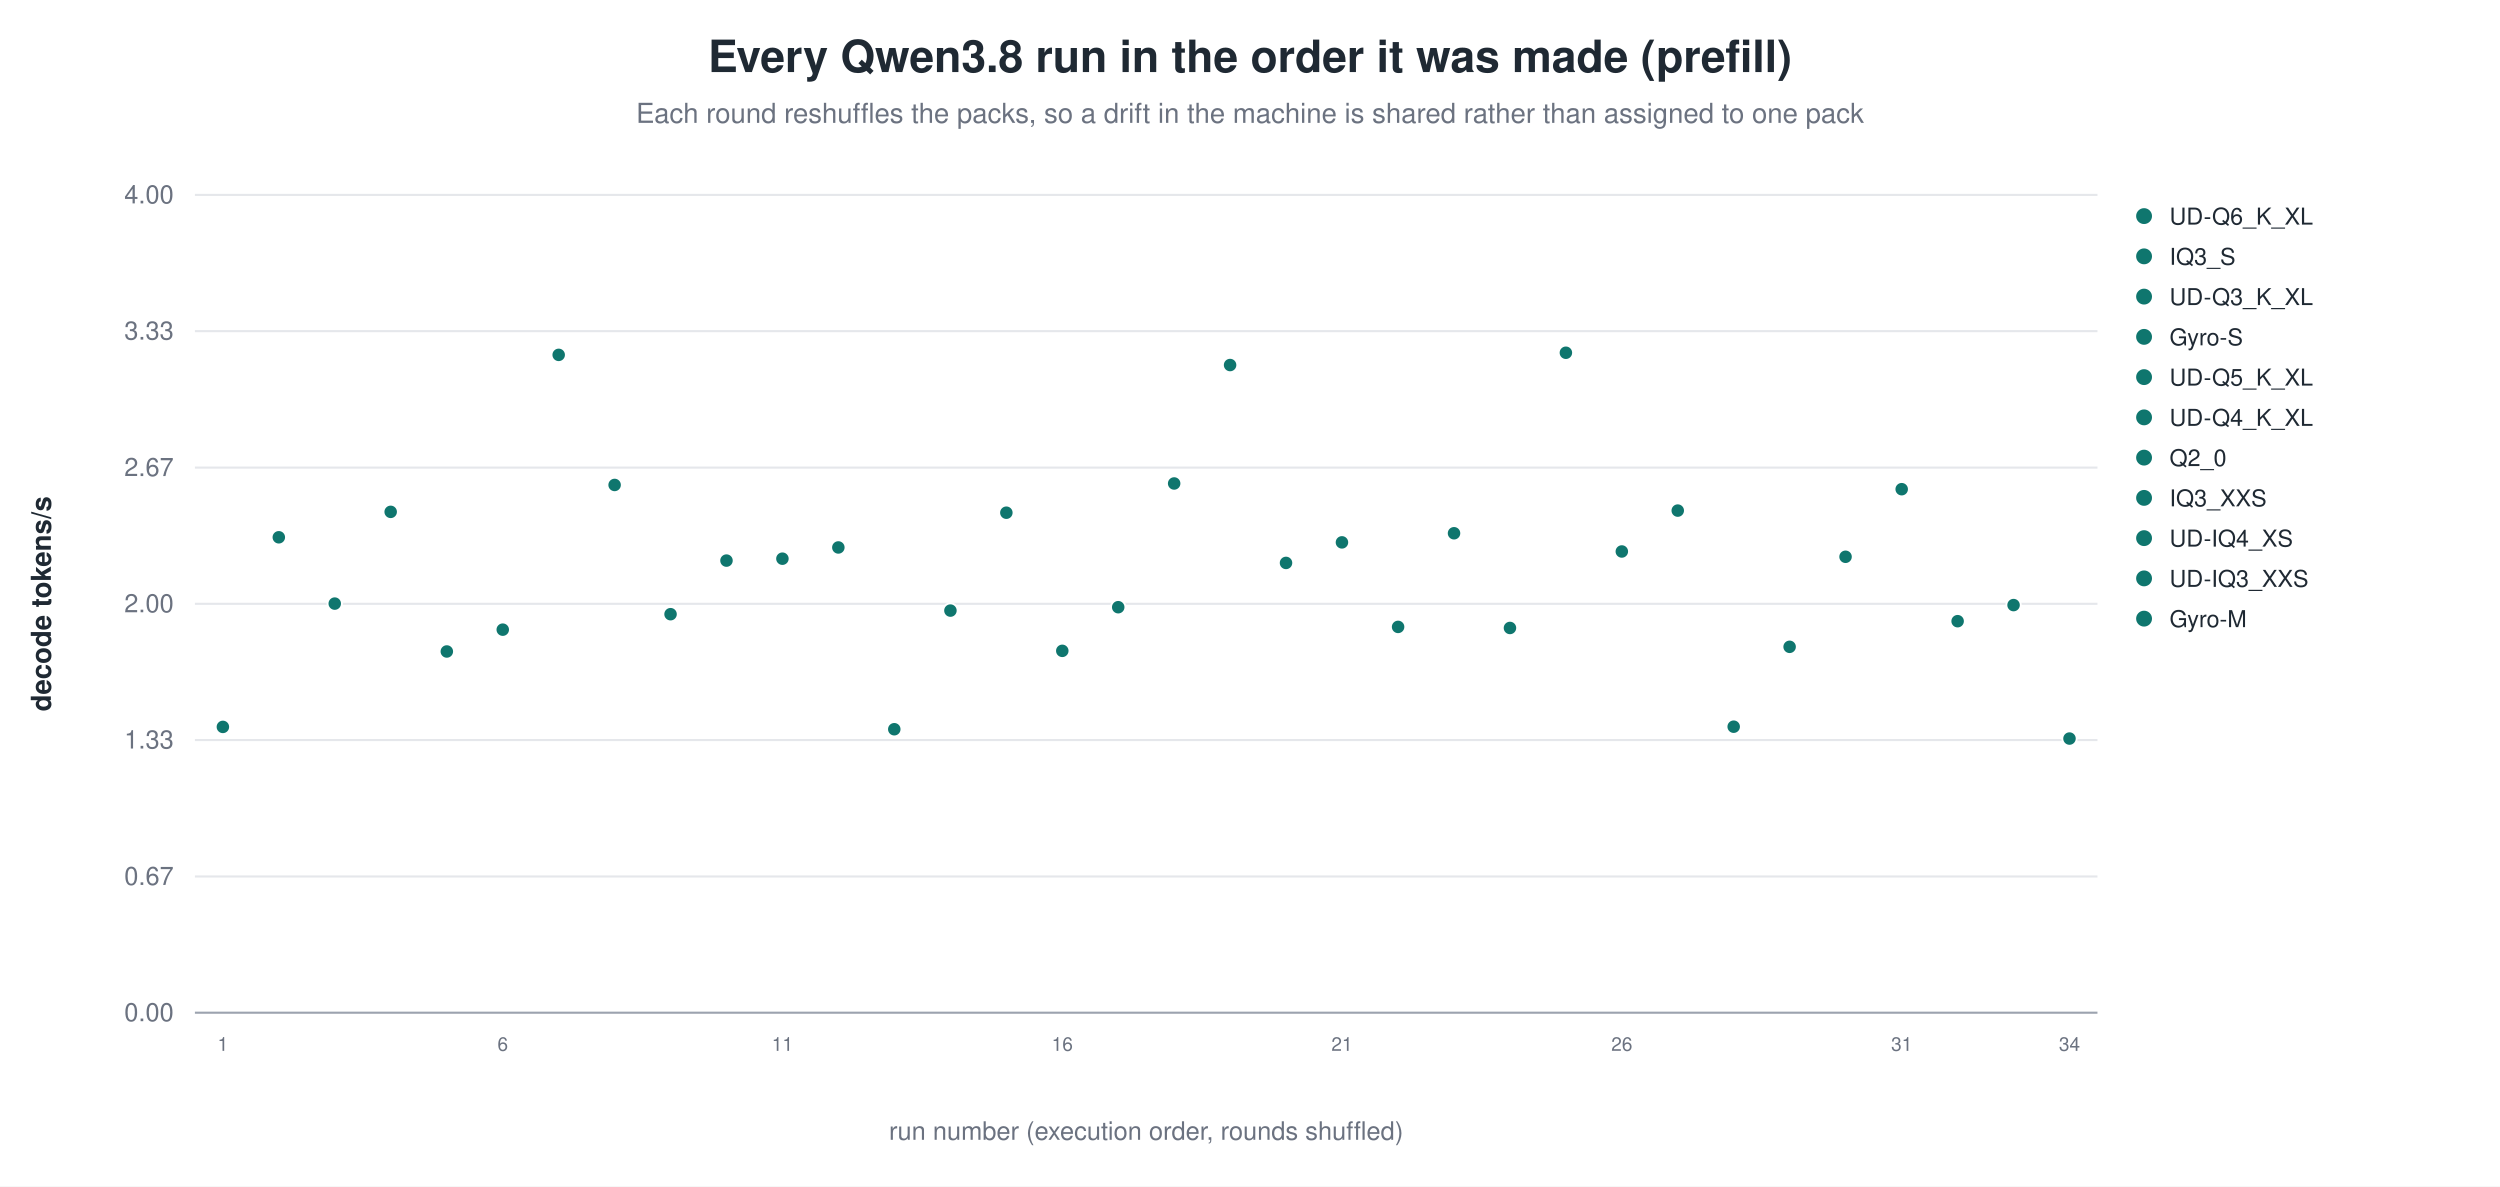
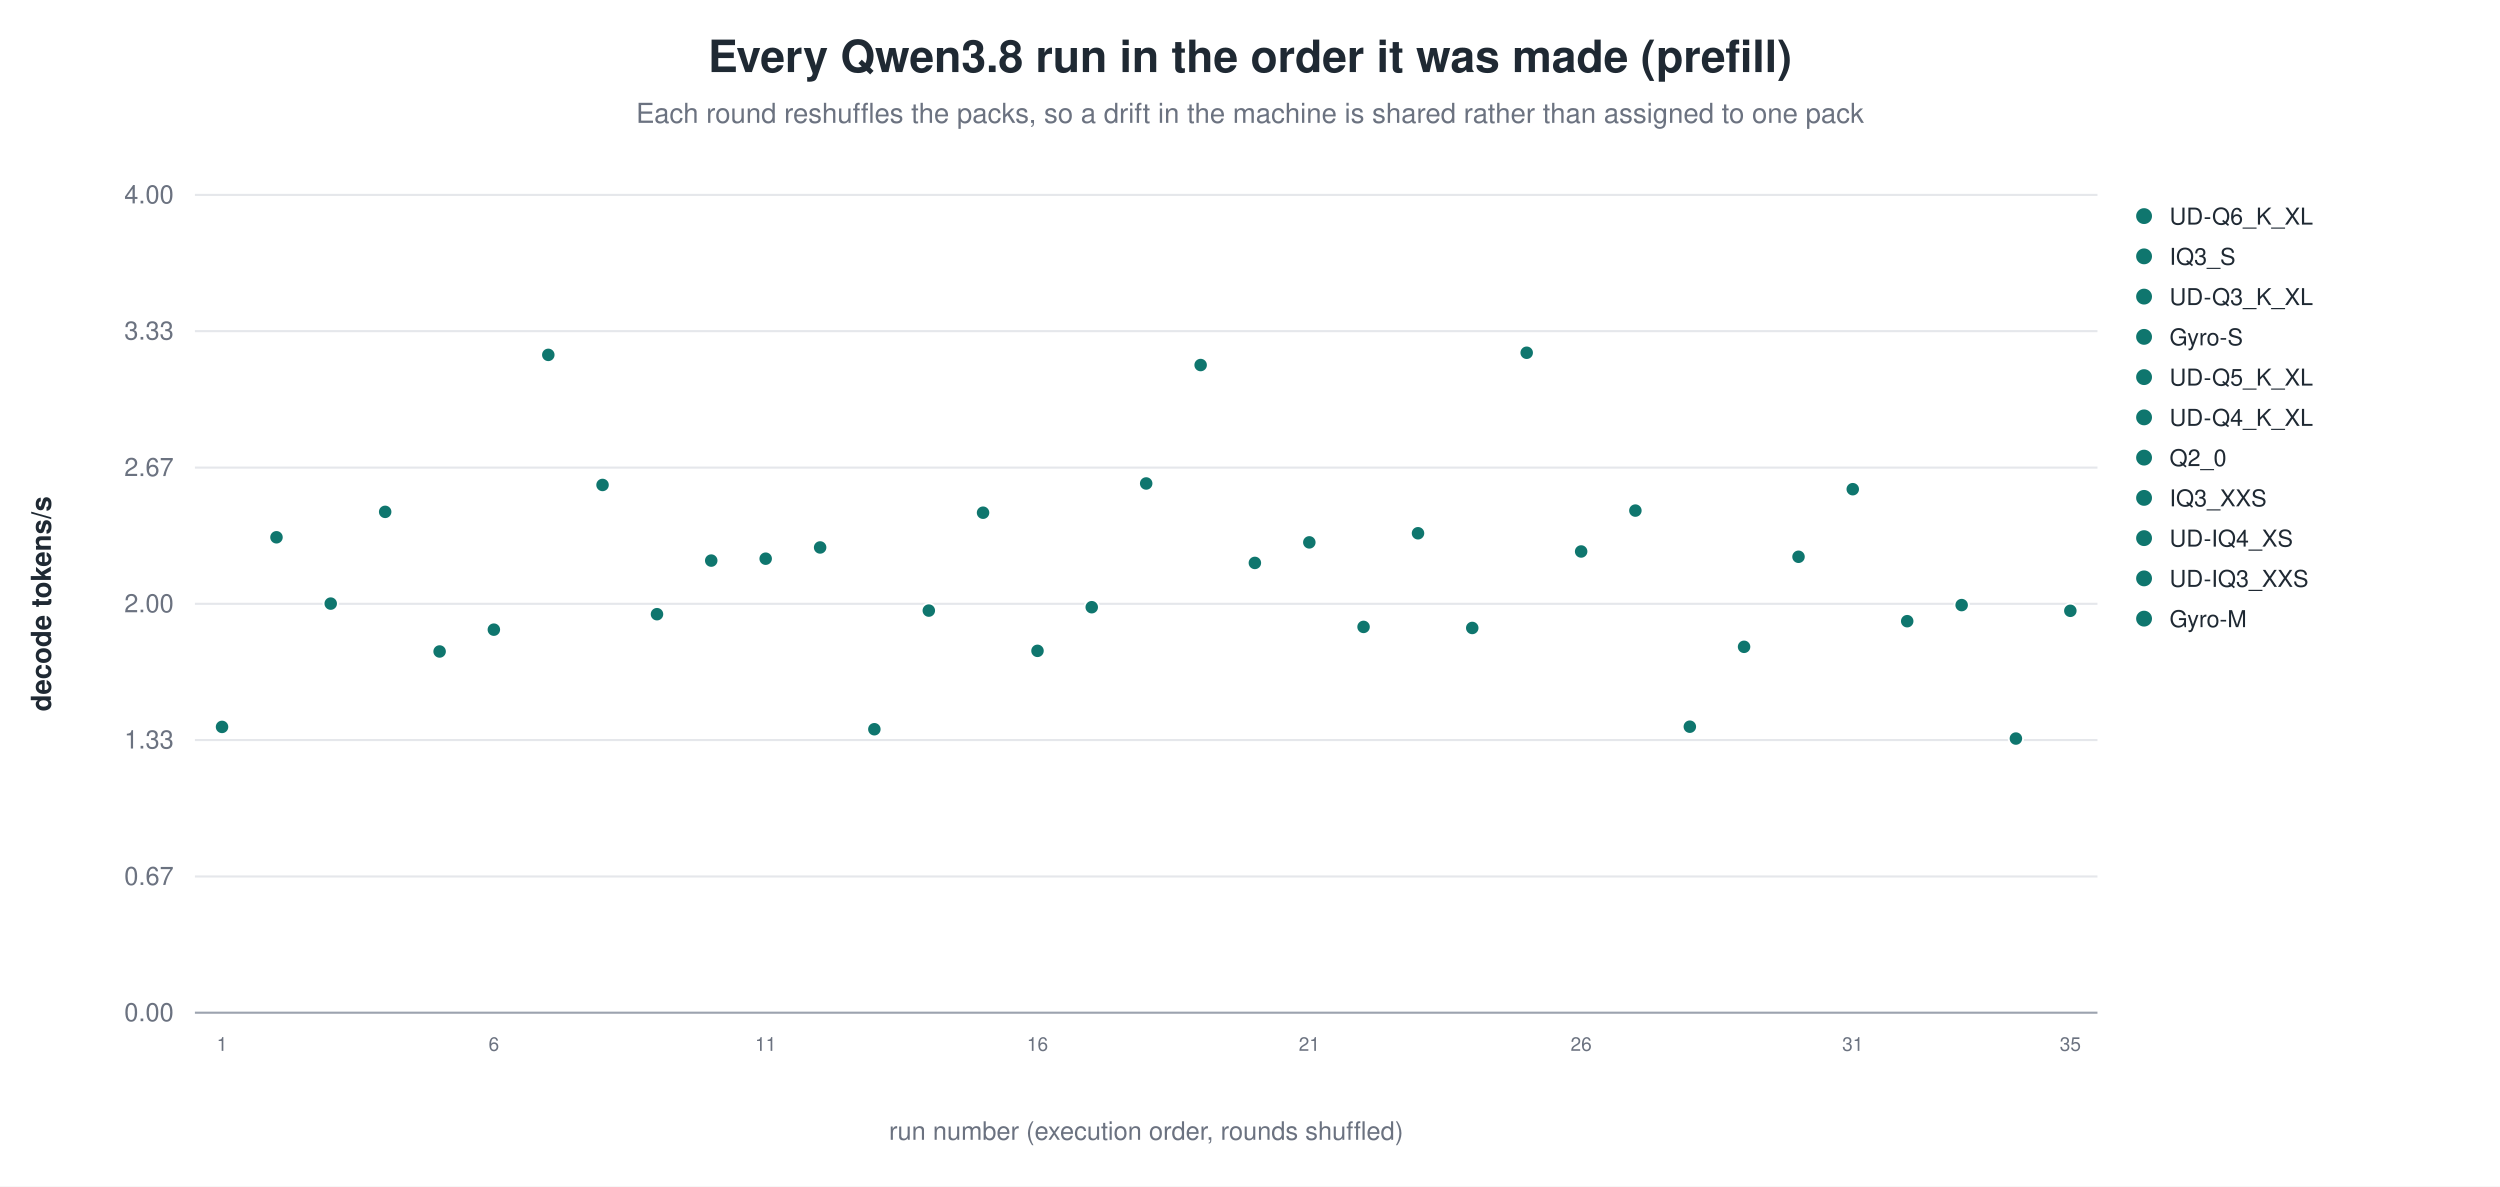
<svg xmlns="http://www.w3.org/2000/svg" width="1180" height="560" viewBox="0 0 1180 560" role="img" aria-label="Every Qwen3.8 run in the order it was made (prefill)">
  <rect width="1180" height="560" fill="white" />
  <text x="590.0" y="34" text-anchor="middle" font-family="Helvetica, Arial, sans-serif" font-size="21" font-weight="600" fill="#1f2933">Every Qwen3.8 run in the order it was made (prefill)</text>
  <text x="590.0" y="58" text-anchor="middle" font-family="Helvetica, Arial, sans-serif" font-size="13" fill="#6b7280">Each round reshuffles the packs, so a drift in the machine is shared rather than assigned to one pack</text>
  <line x1="92.0" y1="478.0" x2="990.0" y2="478.0" stroke="#9ca3af" stroke-width="1.0" />
  <text x="82.0" y="482.0" text-anchor="end" font-family="Helvetica, Arial, sans-serif" font-size="12" fill="#6b7280" font-weight="400">0.00</text>
  <line x1="92.0" y1="413.7" x2="990.0" y2="413.7" stroke="#e5e7eb" stroke-width="1.0" />
  <text x="82.0" y="417.7" text-anchor="end" font-family="Helvetica, Arial, sans-serif" font-size="12" fill="#6b7280" font-weight="400">0.67</text>
  <line x1="92.0" y1="349.3" x2="990.0" y2="349.3" stroke="#e5e7eb" stroke-width="1.0" />
  <text x="82.0" y="353.3" text-anchor="end" font-family="Helvetica, Arial, sans-serif" font-size="12" fill="#6b7280" font-weight="400">1.33</text>
  <line x1="92.0" y1="285.0" x2="990.0" y2="285.0" stroke="#e5e7eb" stroke-width="1.0" />
  <text x="82.0" y="289.0" text-anchor="end" font-family="Helvetica, Arial, sans-serif" font-size="12" fill="#6b7280" font-weight="400">2.00</text>
  <line x1="92.0" y1="220.7" x2="990.0" y2="220.7" stroke="#e5e7eb" stroke-width="1.0" />
  <text x="82.0" y="224.7" text-anchor="end" font-family="Helvetica, Arial, sans-serif" font-size="12" fill="#6b7280" font-weight="400">2.67</text>
  <line x1="92.0" y1="156.3" x2="990.0" y2="156.3" stroke="#e5e7eb" stroke-width="1.0" />
  <text x="82.0" y="160.3" text-anchor="end" font-family="Helvetica, Arial, sans-serif" font-size="12" fill="#6b7280" font-weight="400">3.33</text>
  <line x1="92.0" y1="92.0" x2="990.0" y2="92.0" stroke="#e5e7eb" stroke-width="1.0" />
  <text x="82.0" y="96.0" text-anchor="end" font-family="Helvetica, Arial, sans-serif" font-size="12" fill="#6b7280" font-weight="400">4.00</text>
  <text x="24.0" y="285.0" text-anchor="middle" font-family="Helvetica, Arial, sans-serif" font-size="13" fill="#1f2933" font-weight="600" transform="rotate(-90.0 24.0 285.0)">decode tokens/s</text>
-   <circle cx="105.2" cy="343.1" r="3.4" fill="#0f766e" stroke="white" stroke-width="0.9" opacity="1.00" />
-   <text x="105.2" y="496.0" text-anchor="middle" font-family="Helvetica, Arial, sans-serif" font-size="9" fill="#6b7280" font-weight="400">1</text>
-   <circle cx="131.6" cy="253.6" r="3.4" fill="#0f766e" stroke="white" stroke-width="0.9" opacity="1.00" />
-   <circle cx="158.0" cy="284.9" r="3.4" fill="#0f766e" stroke="white" stroke-width="0.9" opacity="1.00" />
-   <circle cx="184.4" cy="241.6" r="3.4" fill="#0f766e" stroke="white" stroke-width="0.9" opacity="1.00" />
-   <circle cx="210.9" cy="307.5" r="3.4" fill="#0f766e" stroke="white" stroke-width="0.9" opacity="1.00" />
-   <circle cx="237.3" cy="297.2" r="3.4" fill="#0f766e" stroke="white" stroke-width="0.9" opacity="1.00" />
-   <text x="237.3" y="496.0" text-anchor="middle" font-family="Helvetica, Arial, sans-serif" font-size="9" fill="#6b7280" font-weight="400">6</text>
-   <circle cx="263.7" cy="167.5" r="3.4" fill="#0f766e" stroke="white" stroke-width="0.9" opacity="1.00" />
-   <circle cx="290.1" cy="228.9" r="3.4" fill="#0f766e" stroke="white" stroke-width="0.9" opacity="1.00" />
-   <circle cx="316.5" cy="289.9" r="3.4" fill="#0f766e" stroke="white" stroke-width="0.9" opacity="1.00" />
-   <circle cx="342.9" cy="264.6" r="3.4" fill="#0f766e" stroke="white" stroke-width="0.9" opacity="1.00" />
-   <circle cx="369.3" cy="263.7" r="3.4" fill="#0f766e" stroke="white" stroke-width="0.9" opacity="1.00" />
-   <text x="369.3" y="496.0" text-anchor="middle" font-family="Helvetica, Arial, sans-serif" font-size="9" fill="#6b7280" font-weight="400">11</text>
-   <circle cx="395.7" cy="258.4" r="3.4" fill="#0f766e" stroke="white" stroke-width="0.9" opacity="1.00" />
-   <circle cx="422.1" cy="344.2" r="3.4" fill="#0f766e" stroke="white" stroke-width="0.9" opacity="1.00" />
-   <circle cx="448.6" cy="288.2" r="3.4" fill="#0f766e" stroke="white" stroke-width="0.9" opacity="1.00" />
-   <circle cx="475.0" cy="242.0" r="3.4" fill="#0f766e" stroke="white" stroke-width="0.9" opacity="1.00" />
-   <circle cx="501.4" cy="307.2" r="3.4" fill="#0f766e" stroke="white" stroke-width="0.9" opacity="1.00" />
-   <text x="501.4" y="496.0" text-anchor="middle" font-family="Helvetica, Arial, sans-serif" font-size="9" fill="#6b7280" font-weight="400">16</text>
-   <circle cx="527.8" cy="286.6" r="3.4" fill="#0f766e" stroke="white" stroke-width="0.9" opacity="1.00" />
-   <circle cx="554.2" cy="228.2" r="3.4" fill="#0f766e" stroke="white" stroke-width="0.9" opacity="1.00" />
-   <circle cx="580.6" cy="172.3" r="3.4" fill="#0f766e" stroke="white" stroke-width="0.9" opacity="1.00" />
-   <circle cx="607.0" cy="265.7" r="3.4" fill="#0f766e" stroke="white" stroke-width="0.9" opacity="1.00" />
-   <circle cx="633.4" cy="256.0" r="3.4" fill="#0f766e" stroke="white" stroke-width="0.9" opacity="1.00" />
-   <text x="633.4" y="496.0" text-anchor="middle" font-family="Helvetica, Arial, sans-serif" font-size="9" fill="#6b7280" font-weight="400">21</text>
-   <circle cx="659.9" cy="295.9" r="3.4" fill="#0f766e" stroke="white" stroke-width="0.9" opacity="1.00" />
-   <circle cx="686.3" cy="251.7" r="3.4" fill="#0f766e" stroke="white" stroke-width="0.9" opacity="1.00" />
-   <circle cx="712.7" cy="296.4" r="3.4" fill="#0f766e" stroke="white" stroke-width="0.9" opacity="1.00" />
-   <circle cx="739.1" cy="166.5" r="3.4" fill="#0f766e" stroke="white" stroke-width="0.9" opacity="1.00" />
-   <circle cx="765.5" cy="260.3" r="3.4" fill="#0f766e" stroke="white" stroke-width="0.9" opacity="1.00" />
-   <text x="765.5" y="496.0" text-anchor="middle" font-family="Helvetica, Arial, sans-serif" font-size="9" fill="#6b7280" font-weight="400">26</text>
-   <circle cx="791.9" cy="241.0" r="3.4" fill="#0f766e" stroke="white" stroke-width="0.9" opacity="1.00" />
-   <circle cx="818.3" cy="343.0" r="3.4" fill="#0f766e" stroke="white" stroke-width="0.9" opacity="1.00" />
-   <circle cx="844.7" cy="305.3" r="3.4" fill="#0f766e" stroke="white" stroke-width="0.9" opacity="1.00" />
-   <circle cx="871.1" cy="262.8" r="3.4" fill="#0f766e" stroke="white" stroke-width="0.9" opacity="1.00" />
-   <circle cx="897.6" cy="230.9" r="3.4" fill="#0f766e" stroke="white" stroke-width="0.9" opacity="1.00" />
-   <text x="897.6" y="496.0" text-anchor="middle" font-family="Helvetica, Arial, sans-serif" font-size="9" fill="#6b7280" font-weight="400">31</text>
-   <circle cx="924.0" cy="293.2" r="3.4" fill="#0f766e" stroke="white" stroke-width="0.9" opacity="1.00" />
-   <circle cx="950.4" cy="285.6" r="3.4" fill="#0f766e" stroke="white" stroke-width="0.9" opacity="1.00" />
-   <circle cx="976.8" cy="348.6" r="3.4" fill="#0f766e" stroke="white" stroke-width="0.9" opacity="1.00" />
-   <text x="976.8" y="496.0" text-anchor="middle" font-family="Helvetica, Arial, sans-serif" font-size="9" fill="#6b7280" font-weight="400">34</text>
+   <circle cx="104.8" cy="343.1" r="3.4" fill="#0f766e" stroke="white" stroke-width="0.9" opacity="1.00" />
+   <text x="104.8" y="496.0" text-anchor="middle" font-family="Helvetica, Arial, sans-serif" font-size="9" fill="#6b7280" font-weight="400">1</text>
+   <circle cx="130.5" cy="253.6" r="3.4" fill="#0f766e" stroke="white" stroke-width="0.9" opacity="1.00" />
+   <circle cx="156.1" cy="284.9" r="3.4" fill="#0f766e" stroke="white" stroke-width="0.9" opacity="1.00" />
+   <circle cx="181.8" cy="241.6" r="3.4" fill="#0f766e" stroke="white" stroke-width="0.9" opacity="1.00" />
+   <circle cx="207.5" cy="307.5" r="3.4" fill="#0f766e" stroke="white" stroke-width="0.9" opacity="1.00" />
+   <circle cx="233.1" cy="297.2" r="3.4" fill="#0f766e" stroke="white" stroke-width="0.9" opacity="1.00" />
+   <text x="233.1" y="496.0" text-anchor="middle" font-family="Helvetica, Arial, sans-serif" font-size="9" fill="#6b7280" font-weight="400">6</text>
+   <circle cx="258.8" cy="167.5" r="3.4" fill="#0f766e" stroke="white" stroke-width="0.9" opacity="1.00" />
+   <circle cx="284.4" cy="228.9" r="3.4" fill="#0f766e" stroke="white" stroke-width="0.9" opacity="1.00" />
+   <circle cx="310.1" cy="289.9" r="3.4" fill="#0f766e" stroke="white" stroke-width="0.9" opacity="1.00" />
+   <circle cx="335.7" cy="264.6" r="3.4" fill="#0f766e" stroke="white" stroke-width="0.9" opacity="1.00" />
+   <circle cx="361.4" cy="263.7" r="3.4" fill="#0f766e" stroke="white" stroke-width="0.9" opacity="1.00" />
+   <text x="361.4" y="496.0" text-anchor="middle" font-family="Helvetica, Arial, sans-serif" font-size="9" fill="#6b7280" font-weight="400">11</text>
+   <circle cx="387.1" cy="258.4" r="3.4" fill="#0f766e" stroke="white" stroke-width="0.9" opacity="1.00" />
+   <circle cx="412.7" cy="344.2" r="3.4" fill="#0f766e" stroke="white" stroke-width="0.9" opacity="1.00" />
+   <circle cx="438.4" cy="288.2" r="3.4" fill="#0f766e" stroke="white" stroke-width="0.9" opacity="1.00" />
+   <circle cx="464.0" cy="242.0" r="3.4" fill="#0f766e" stroke="white" stroke-width="0.9" opacity="1.00" />
+   <circle cx="489.7" cy="307.2" r="3.4" fill="#0f766e" stroke="white" stroke-width="0.9" opacity="1.00" />
+   <text x="489.7" y="496.0" text-anchor="middle" font-family="Helvetica, Arial, sans-serif" font-size="9" fill="#6b7280" font-weight="400">16</text>
+   <circle cx="515.3" cy="286.6" r="3.4" fill="#0f766e" stroke="white" stroke-width="0.9" opacity="1.00" />
+   <circle cx="541.0" cy="228.2" r="3.4" fill="#0f766e" stroke="white" stroke-width="0.9" opacity="1.00" />
+   <circle cx="566.7" cy="172.3" r="3.4" fill="#0f766e" stroke="white" stroke-width="0.9" opacity="1.00" />
+   <circle cx="592.3" cy="265.7" r="3.4" fill="#0f766e" stroke="white" stroke-width="0.9" opacity="1.00" />
+   <circle cx="618.0" cy="256.0" r="3.4" fill="#0f766e" stroke="white" stroke-width="0.9" opacity="1.00" />
+   <text x="618.0" y="496.0" text-anchor="middle" font-family="Helvetica, Arial, sans-serif" font-size="9" fill="#6b7280" font-weight="400">21</text>
+   <circle cx="643.6" cy="295.9" r="3.4" fill="#0f766e" stroke="white" stroke-width="0.9" opacity="1.00" />
+   <circle cx="669.3" cy="251.7" r="3.4" fill="#0f766e" stroke="white" stroke-width="0.9" opacity="1.00" />
+   <circle cx="694.9" cy="296.4" r="3.4" fill="#0f766e" stroke="white" stroke-width="0.9" opacity="1.00" />
+   <circle cx="720.6" cy="166.5" r="3.4" fill="#0f766e" stroke="white" stroke-width="0.9" opacity="1.00" />
+   <circle cx="746.3" cy="260.3" r="3.4" fill="#0f766e" stroke="white" stroke-width="0.9" opacity="1.00" />
+   <text x="746.3" y="496.0" text-anchor="middle" font-family="Helvetica, Arial, sans-serif" font-size="9" fill="#6b7280" font-weight="400">26</text>
+   <circle cx="771.9" cy="241.0" r="3.4" fill="#0f766e" stroke="white" stroke-width="0.9" opacity="1.00" />
+   <circle cx="797.6" cy="343.0" r="3.4" fill="#0f766e" stroke="white" stroke-width="0.9" opacity="1.00" />
+   <circle cx="823.2" cy="305.3" r="3.4" fill="#0f766e" stroke="white" stroke-width="0.9" opacity="1.00" />
+   <circle cx="848.9" cy="262.8" r="3.4" fill="#0f766e" stroke="white" stroke-width="0.9" opacity="1.00" />
+   <circle cx="874.5" cy="230.9" r="3.4" fill="#0f766e" stroke="white" stroke-width="0.9" opacity="1.00" />
+   <text x="874.5" y="496.0" text-anchor="middle" font-family="Helvetica, Arial, sans-serif" font-size="9" fill="#6b7280" font-weight="400">31</text>
+   <circle cx="900.2" cy="293.2" r="3.4" fill="#0f766e" stroke="white" stroke-width="0.9" opacity="1.00" />
+   <circle cx="925.9" cy="285.6" r="3.4" fill="#0f766e" stroke="white" stroke-width="0.9" opacity="1.00" />
+   <circle cx="951.5" cy="348.6" r="3.4" fill="#0f766e" stroke="white" stroke-width="0.9" opacity="1.00" />
+   <circle cx="977.2" cy="288.3" r="3.4" fill="#0f766e" stroke="white" stroke-width="0.9" opacity="1.00" />
+   <text x="977.2" y="496.0" text-anchor="middle" font-family="Helvetica, Arial, sans-serif" font-size="9" fill="#6b7280" font-weight="400">35</text>
  <circle cx="1012.0" cy="102.0" r="4.2" fill="#0f766e" stroke="white" stroke-width="0.9" opacity="1.00" />
  <text x="1024.0" y="106.0" text-anchor="start" font-family="Helvetica, Arial, sans-serif" font-size="11" fill="#1f2933" font-weight="400">UD-Q6_K_XL</text>
  <circle cx="1012.0" cy="121.0" r="4.2" fill="#0f766e" stroke="white" stroke-width="0.9" opacity="1.00" />
  <text x="1024.0" y="125.0" text-anchor="start" font-family="Helvetica, Arial, sans-serif" font-size="11" fill="#1f2933" font-weight="400">IQ3_S</text>
  <circle cx="1012.0" cy="140.0" r="4.2" fill="#0f766e" stroke="white" stroke-width="0.9" opacity="1.00" />
  <text x="1024.0" y="144.0" text-anchor="start" font-family="Helvetica, Arial, sans-serif" font-size="11" fill="#1f2933" font-weight="400">UD-Q3_K_XL</text>
  <circle cx="1012.0" cy="159.0" r="4.2" fill="#0f766e" stroke="white" stroke-width="0.9" opacity="1.00" />
  <text x="1024.0" y="163.0" text-anchor="start" font-family="Helvetica, Arial, sans-serif" font-size="11" fill="#1f2933" font-weight="400">Gyro-S</text>
  <circle cx="1012.0" cy="178.0" r="4.2" fill="#0f766e" stroke="white" stroke-width="0.9" opacity="1.00" />
  <text x="1024.0" y="182.0" text-anchor="start" font-family="Helvetica, Arial, sans-serif" font-size="11" fill="#1f2933" font-weight="400">UD-Q5_K_XL</text>
  <circle cx="1012.0" cy="197.0" r="4.2" fill="#0f766e" stroke="white" stroke-width="0.9" opacity="1.00" />
  <text x="1024.0" y="201.0" text-anchor="start" font-family="Helvetica, Arial, sans-serif" font-size="11" fill="#1f2933" font-weight="400">UD-Q4_K_XL</text>
  <circle cx="1012.0" cy="216.0" r="4.2" fill="#0f766e" stroke="white" stroke-width="0.9" opacity="1.00" />
  <text x="1024.0" y="220.0" text-anchor="start" font-family="Helvetica, Arial, sans-serif" font-size="11" fill="#1f2933" font-weight="400">Q2_0</text>
  <circle cx="1012.0" cy="235.0" r="4.2" fill="#0f766e" stroke="white" stroke-width="0.9" opacity="1.00" />
  <text x="1024.0" y="239.0" text-anchor="start" font-family="Helvetica, Arial, sans-serif" font-size="11" fill="#1f2933" font-weight="400">IQ3_XXS</text>
  <circle cx="1012.0" cy="254.0" r="4.2" fill="#0f766e" stroke="white" stroke-width="0.9" opacity="1.00" />
  <text x="1024.0" y="258.0" text-anchor="start" font-family="Helvetica, Arial, sans-serif" font-size="11" fill="#1f2933" font-weight="400">UD-IQ4_XS</text>
  <circle cx="1012.0" cy="273.0" r="4.2" fill="#0f766e" stroke="white" stroke-width="0.9" opacity="1.00" />
  <text x="1024.0" y="277.0" text-anchor="start" font-family="Helvetica, Arial, sans-serif" font-size="11" fill="#1f2933" font-weight="400">UD-IQ3_XXS</text>
  <circle cx="1012.0" cy="292.0" r="4.2" fill="#0f766e" stroke="white" stroke-width="0.9" opacity="1.00" />
  <text x="1024.0" y="296.0" text-anchor="start" font-family="Helvetica, Arial, sans-serif" font-size="11" fill="#1f2933" font-weight="400">Gyro-M</text>
  <text x="541.0" y="538.0" text-anchor="middle" font-family="Helvetica, Arial, sans-serif" font-size="12" fill="#6b7280" font-weight="400">run number (execution order, rounds shuffled)</text>
</svg>
